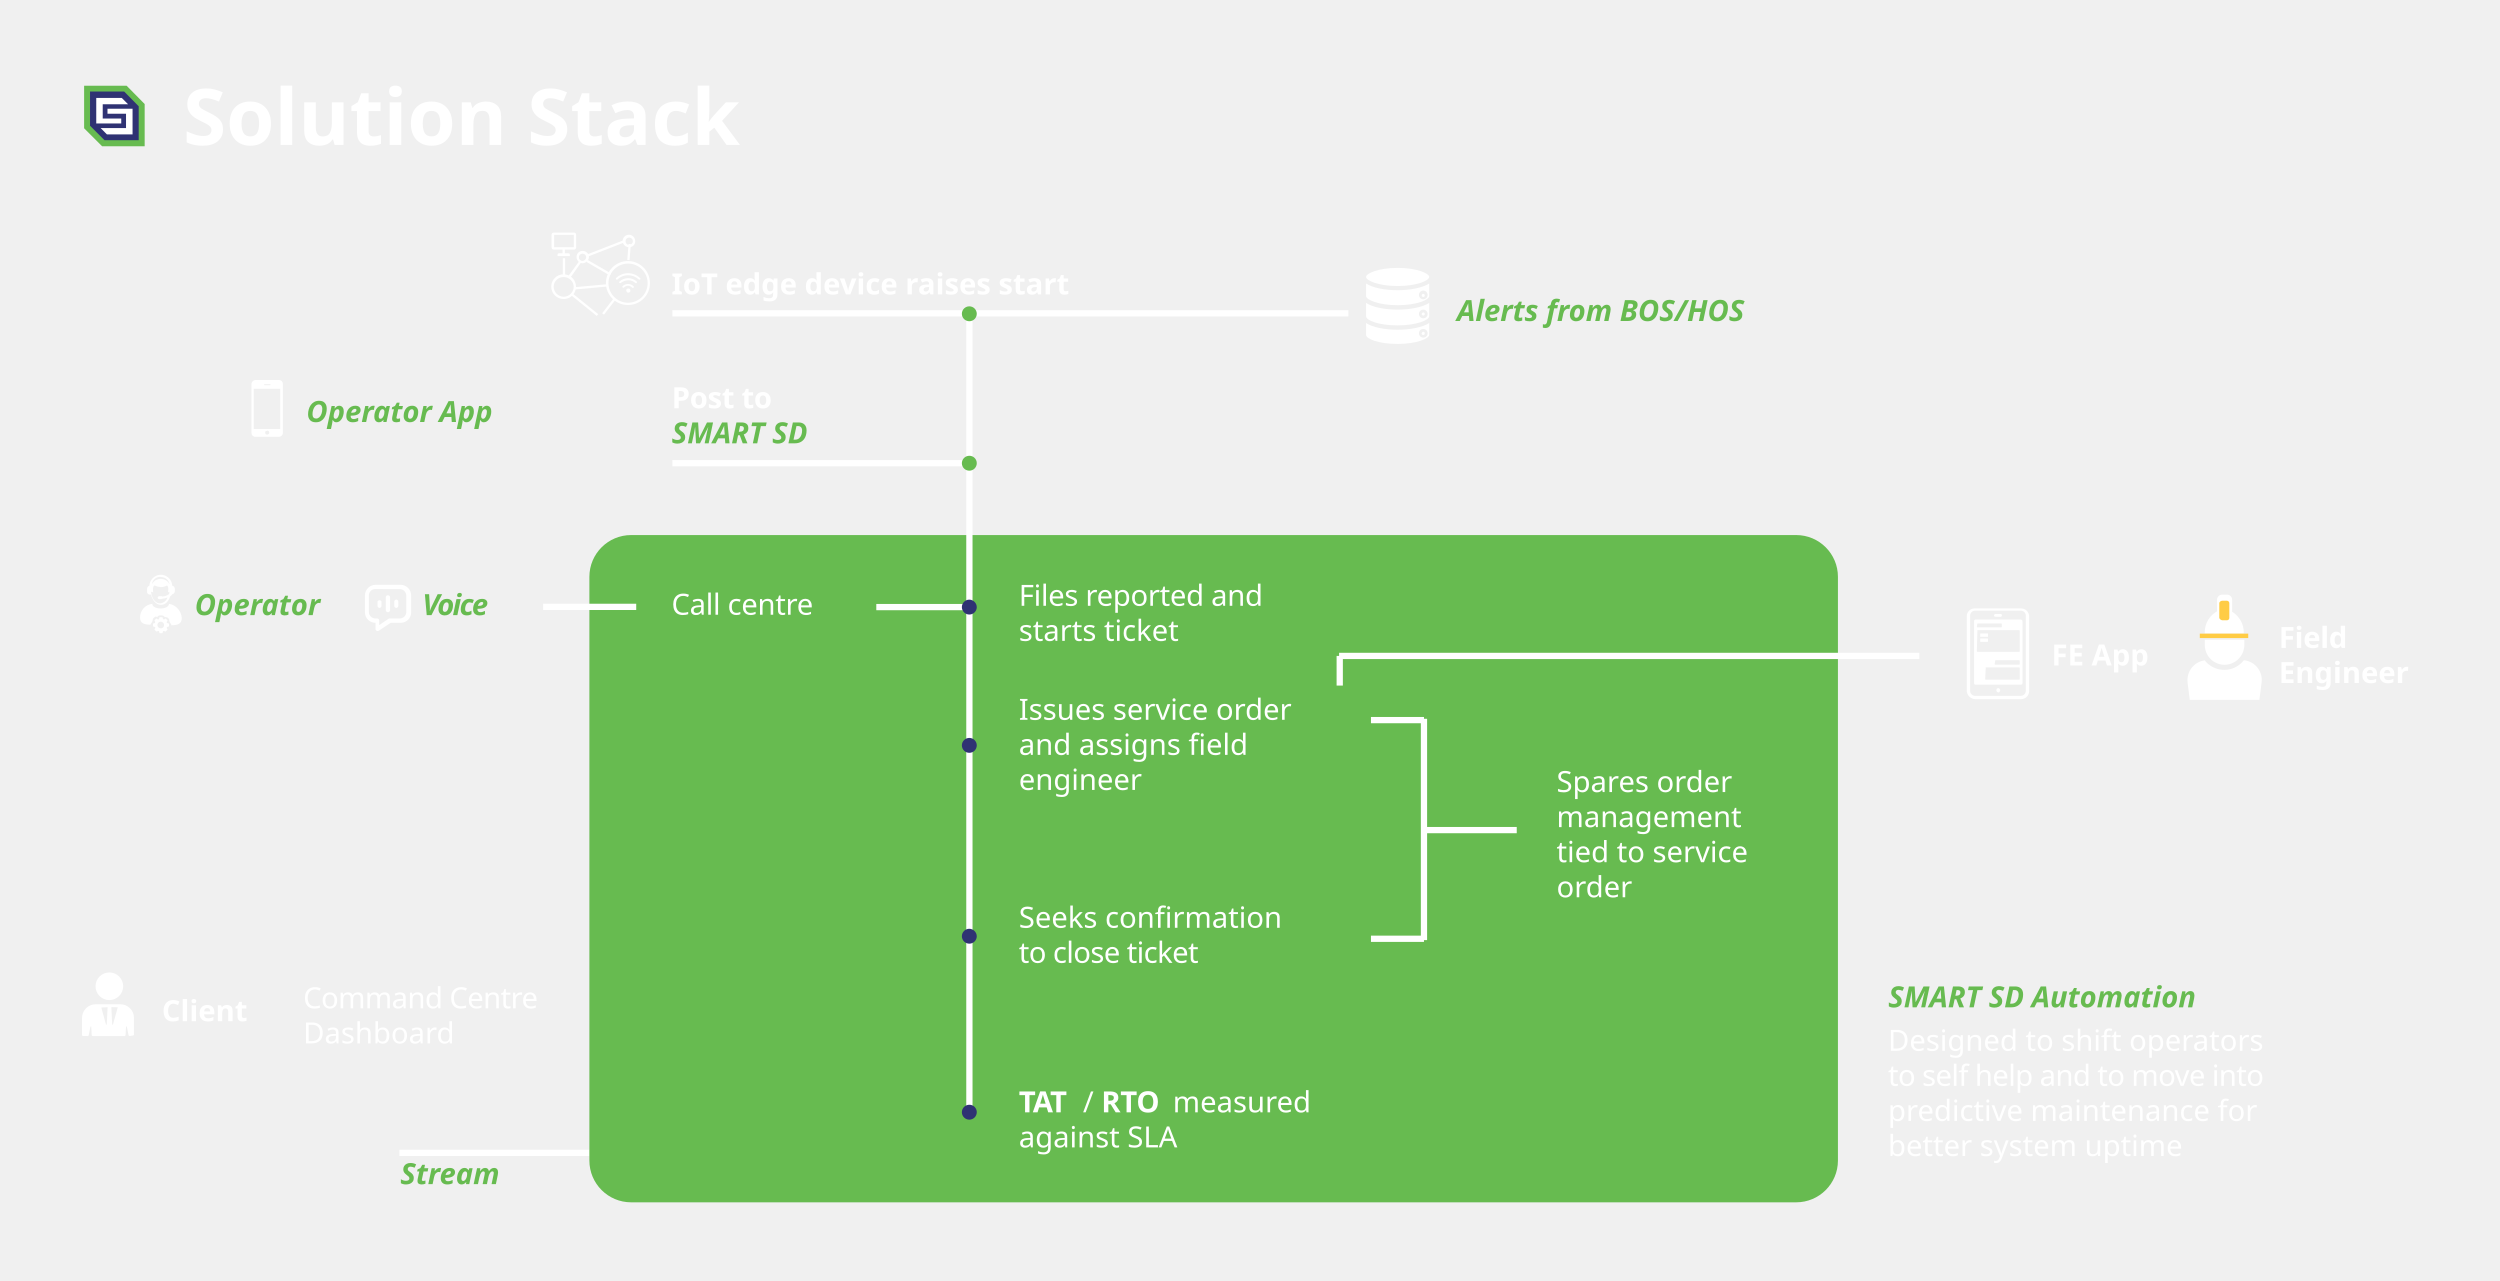
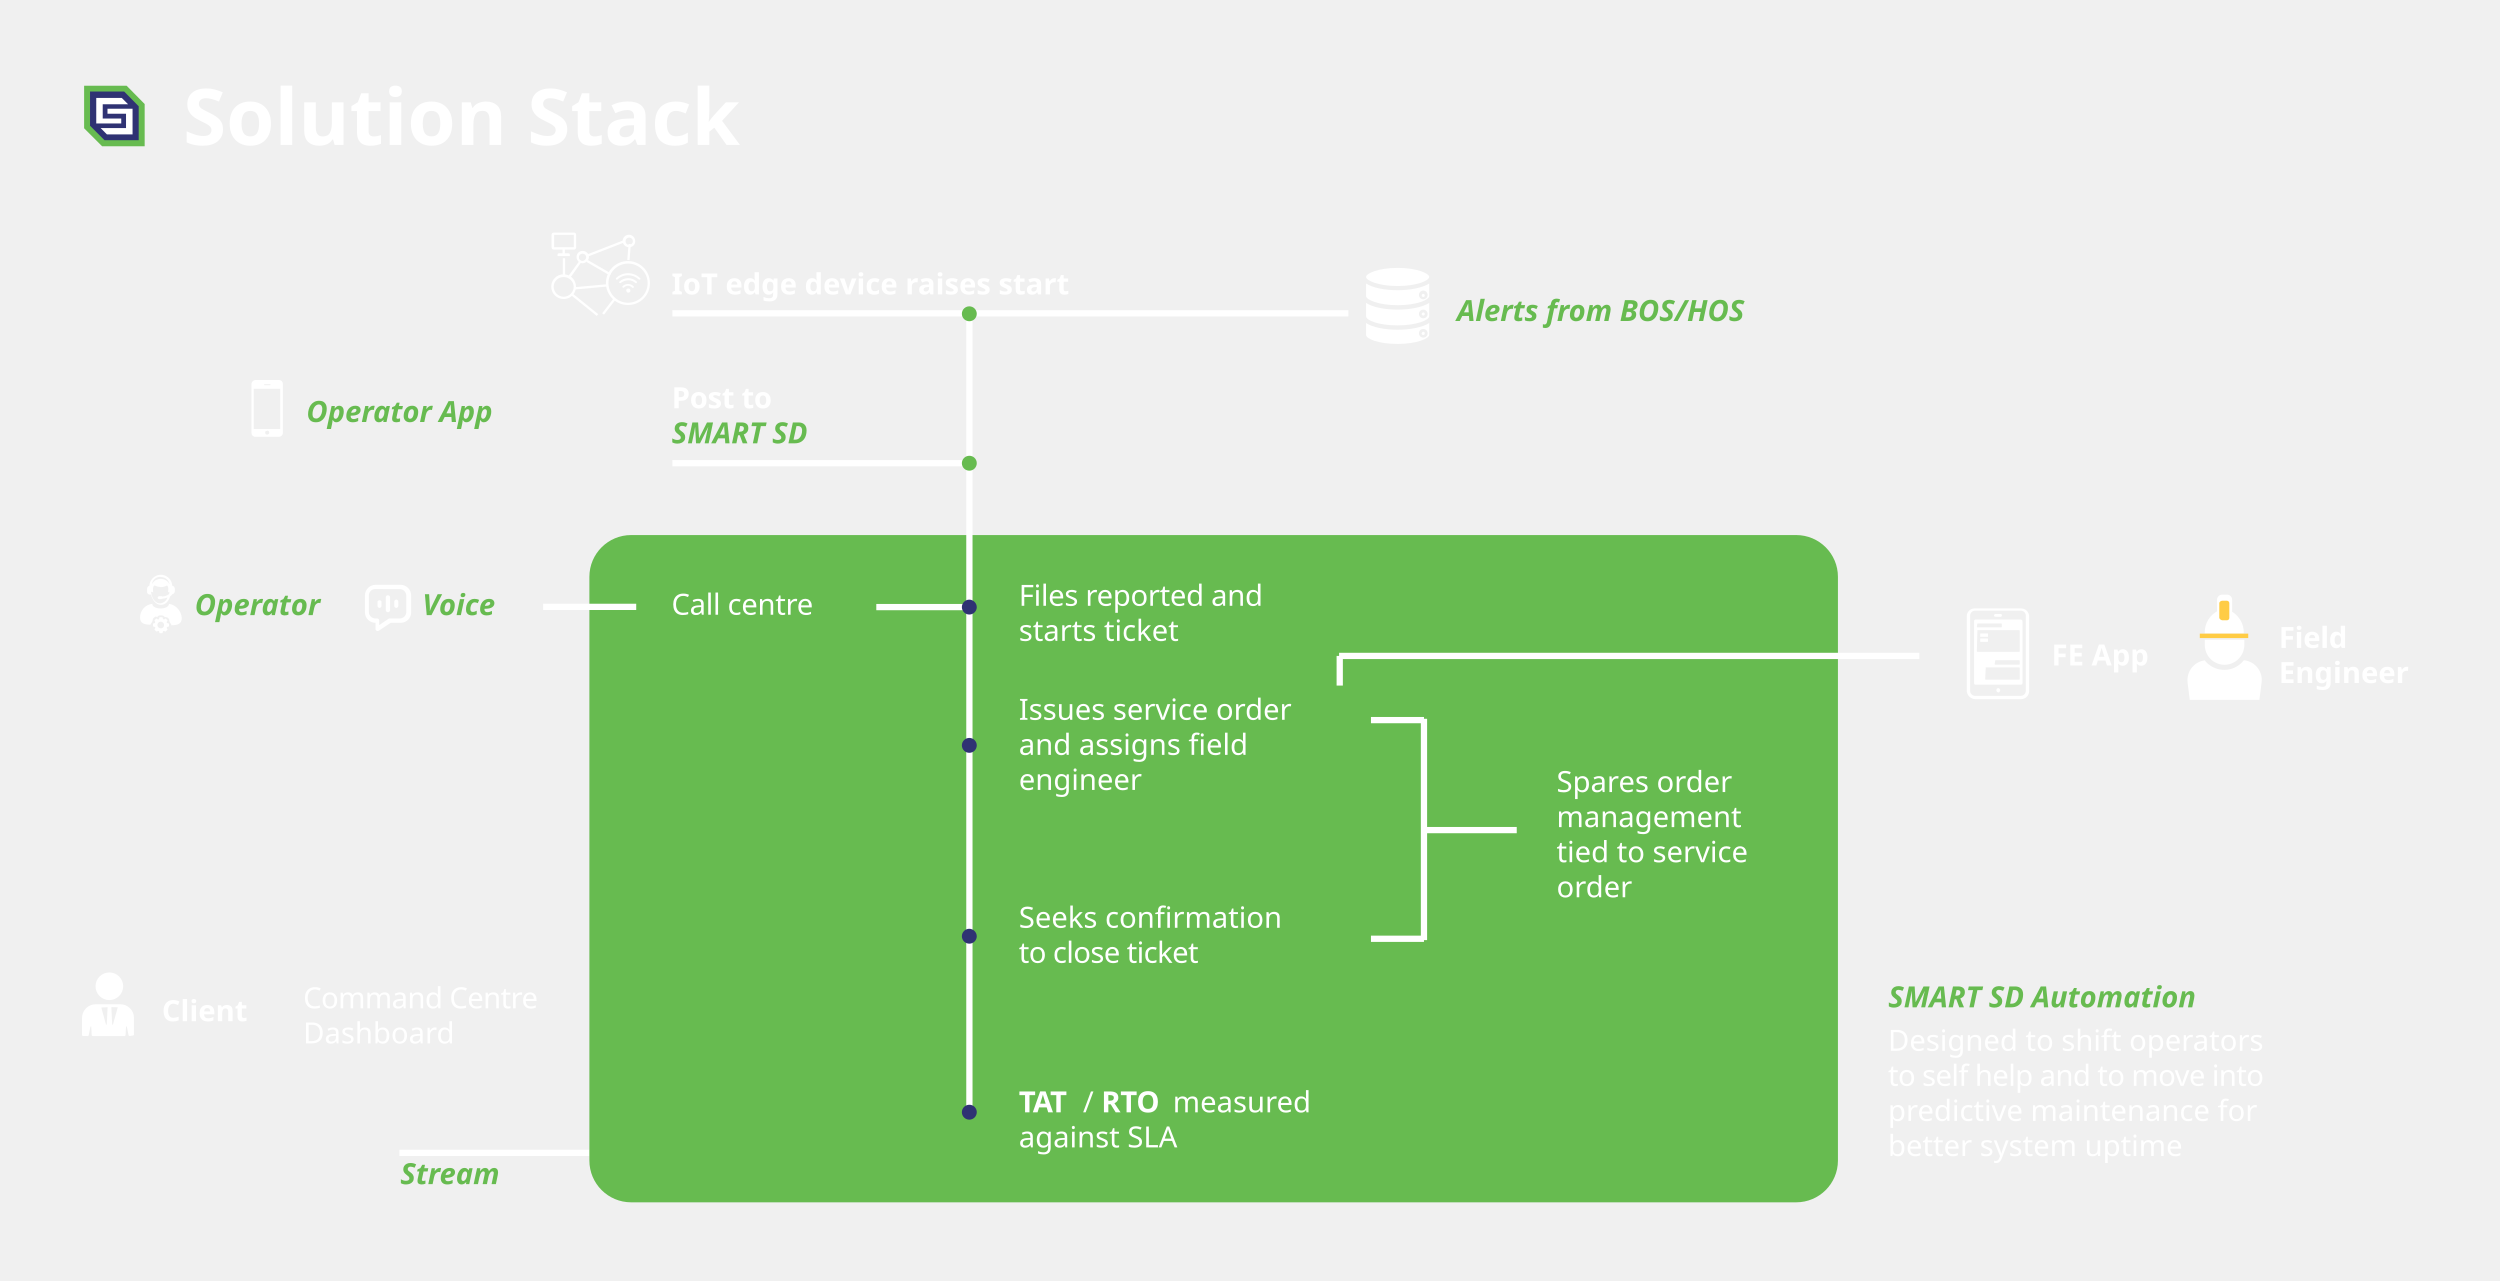
<svg xmlns="http://www.w3.org/2000/svg" id="Layer_1" data-name="Layer 1" viewBox="0 0 1197.39 613.48">
  <defs>
    <style>.cls-1{font-size:37.41px;}.cls-1,.cls-13,.cls-27,.cls-29,.cls-36,.cls-6{fill:#fff;}.cls-1,.cls-36{font-family:Montserrat-Bold, Montserrat;}.cls-1,.cls-32,.cls-36,.cls-7{font-weight:700;}.cls-2{letter-spacing:0.01em;}.cls-3{letter-spacing:0em;}.cls-32,.cls-4,.cls-7{fill:#67bb50;}.cls-5{fill:#2f3273;}.cls-13,.cls-29,.cls-36,.cls-7{font-size:14px;}.cls-32,.cls-7{font-family:Montserrat-BoldItalic, Montserrat;font-style:italic;}.cls-8{letter-spacing:-0.01em;}.cls-9{letter-spacing:-0.01em;}.cls-10{letter-spacing:-0.02em;}.cls-11,.cls-43{letter-spacing:0em;}.cls-12{letter-spacing:0.01em;}.cls-13,.cls-38,.cls-39,.cls-40,.cls-41,.cls-42,.cls-43{font-family:Montserrat-Medium, Montserrat;font-weight:500;}.cls-14{letter-spacing:0em;}.cls-15{letter-spacing:-0.02em;}.cls-16{letter-spacing:-0.01em;}.cls-17{letter-spacing:0em;}.cls-18,.cls-40{letter-spacing:0em;}.cls-19,.cls-41{letter-spacing:-0.01em;}.cls-20,.cls-39{letter-spacing:0em;}.cls-21,.cls-42{letter-spacing:-0.01em;}.cls-22{letter-spacing:0.01em;}.cls-23{letter-spacing:-0.01em;}.cls-24{letter-spacing:-0.01em;}.cls-25{letter-spacing:-0.01em;}.cls-26{fill:none;stroke:#fff;stroke-miterlimit:10;stroke-width:3px;}.cls-27{fill-rule:evenodd;}.cls-28{fill:#ffcc45;}.cls-29{font-family:Montserrat-SemiBold, Montserrat;font-weight:600;}.cls-30{letter-spacing:-0.07em;}.cls-31{letter-spacing:0.01em;}.cls-33{letter-spacing:-0.01em;}.cls-34{letter-spacing:-0.02em;}.cls-35{letter-spacing:-0.02em;}.cls-37{letter-spacing:-0.03em;}.cls-44{letter-spacing:0.08em;}.cls-45{letter-spacing:-0.01em;}.cls-46{letter-spacing:0em;}.cls-47{letter-spacing:-0.01em;}.cls-48{letter-spacing:0.01em;}.cls-49{letter-spacing:0em;}.cls-50{letter-spacing:-0.02em;}.cls-51{letter-spacing:-0.06em;}</style>
  </defs>
  <text class="cls-1" transform="translate(87.7 69.43)">Solution Stack

	</text>
  <polygon class="cls-4" points="40.29 61.44 48.92 70.06 69.29 70.06 69.29 49.83 60.65 41.07 40.29 41.07 40.29 61.44" />
  <polygon class="cls-5" points="43.12 60.23 50.05 67.16 66.43 67.16 66.43 50.9 59.48 43.85 43.12 43.85 43.12 60.23" />
  <polygon class="cls-6" points="49.2 56.77 58.07 56.77 58.07 59.14 46.1 59.14 46.1 46.89 58.31 46.89 61.33 49.93 49.2 49.93 49.2 56.77" />
  <polygon class="cls-6" points="60.36 54.47 51.48 54.47 51.48 52.07 63.49 52.07 63.49 64.38 51.22 64.38 48.19 61.34 60.36 61.34 60.36 54.47" />
  <text class="cls-7" transform="translate(904.38 482.46)">SMART SD Automation
	</text>
  <text class="cls-13" transform="translate(904.27 503.28)">Designed to shift operators
		<tspan class="cls-15" x="0" y="16.8">to self help and to move into</tspan>
    <tspan x="0" y="33.6">predictive maintenance for</tspan>
    <tspan x="0" y="50.4">better system uptime</tspan>
  </text>
  <line class="cls-26" x1="191.29" y1="552.18" x2="282.37" y2="552.18" />
  <rect class="cls-4" x="282.29" y="256.27" width="598" height="319.59" rx="20" />
  <path class="cls-6" d="M80.93,289.22c0,1.27-1.74,2.22-4,2.22s-4-.95-4-2.22a6.54,6.54,0,0,0-5.86,6.49c0,3,2.22,3.49,5.07,3.49v-.32a4.12,4.12,0,0,0,1.11-2.53l.63-.64c.32-.31.63-.47,1-.31a.63.63,0,0,1,.47.16,1.3,1.3,0,0,1,1.27-.8h1a1.61,1.61,0,0,1,1.27.8h.47a2.27,2.27,0,0,1,1,.31l.63.64A3.73,3.73,0,0,0,82,299v.47c2.85,0,5.07-.47,5.07-3.48a7.43,7.43,0,0,0-6.18-6.81" />
  <path class="cls-6" d="M71.59,284.79h.76c.64,2.85,2.54,4.91,4.75,4.91s3.64-1.74,4.44-4.12a2.55,2.55,0,0,0,.95-.95h0a1.57,1.57,0,0,0,1.26-1.42v-1.27a1.57,1.57,0,0,0-1.26-1.42v-.16a5.5,5.5,0,0,0-5.86-5.07,5.6,5.6,0,0,0-5.07,5.07v.16a1.58,1.58,0,0,0-1.11,1.42v1.11a1.4,1.4,0,0,0,1,1.71h.13m5.38-8.39a4.26,4.26,0,0,1,4.28,3.48,4.75,4.75,0,0,0-6.33-2.12h-.11a5.11,5.11,0,0,0-2.06,2.06A4,4,0,0,1,77,276.31m-3.64,7.44s-.47-2.85.63-3.33a10.54,10.54,0,0,0,3,.79,6.32,6.32,0,0,0,3-.79c1,.48.48,3.33.48,3.33a1.31,1.31,0,0,1,.63-.32v.16a2,2,0,0,1-.16,1,5.92,5.92,0,0,1-3.17,1.11.63.63,0,0,0-.47-.16h-1c-.32,0-.79.31-.79.63s.31.79.63.79h.9a.57.57,0,0,0,.48-.16,8.12,8.12,0,0,0,2.69-.63A4.1,4.1,0,0,1,76.63,289c-2.22,0-4-2.37-4.28-5.54a1.36,1.36,0,0,1,1,.32" />
  <path class="cls-6" d="M80.62,298.56l-.64-.15c0-.16-.15-.32-.15-.48l.31-.47a.3.3,0,0,0,0-.43h0l-.63-.63a.52.52,0,0,0-.32-.16c-.16,0-.16,0-.16.16l-.47.31a.68.68,0,0,0-.48-.16l-.15-.63a.36.36,0,0,0-.32-.32h-1a.36.36,0,0,0-.32.32l-.15.63c-.16,0-.32.16-.48.16l-.47-.31a.16.16,0,0,1-.16-.16h0c-.16,0-.16,0-.32.16l-.63.63a.3.3,0,0,0,0,.42h0l.31.47a.56.56,0,0,0-.15.48l-.64.15a.34.34,0,0,0-.31.32v.95a.34.34,0,0,0,.31.32l.64.16c0,.15.15.31.15.47l-.31.48a.3.3,0,0,0,0,.42h0l.63.64a.46.46,0,0,0,.32.15h.16l.47-.31.48.16.15.63a.36.36,0,0,0,.32.32h1a.36.36,0,0,0,.32-.32l.15-.63.48-.16.47.31h.16c.16,0,.16,0,.32-.15l.63-.64a.29.29,0,0,0,0-.42h0l-.31-.48a.55.55,0,0,0,.15-.47l.64-.16a.34.34,0,0,0,.31-.32v-.95a.34.34,0,0,0-.31-.32M77,300.94a1.59,1.59,0,1,1,1.58-1.58,1.48,1.48,0,0,1-1.36,1.58H77" />
  <path class="cls-6" d="M180.81,302.25a1,1,0,0,1-.95-.95v-3a5,5,0,0,1-5.07-4.94h0v-8.2a5.11,5.11,0,0,1,5.07-5.07h12a5.11,5.11,0,0,1,5.07,5.07v8.07a5,5,0,0,1-4.91,5.07h-4.91l-5.7,3.8c-.31,0-.47.16-.63.16m-1.11-20.11a3,3,0,0,0-3,3h0v8.07a3.17,3.17,0,0,0,3,3h1a1,1,0,0,1,.95.95h0v2.22l4.43-3a.7.7,0,0,1,.48-.16h5.06a3.17,3.17,0,0,0,3-3v-8.07a3.17,3.17,0,0,0-3-3Z" />
  <path class="cls-6" d="M185.72,293.22a1,1,0,0,1-.95-1h0v-6c0-.64.31-1.11.95-1.11s1.11.32,1.11,1v6.33a1.07,1.07,0,0,1-1.11.79" />
  <path class="cls-6" d="M189.83,291.17a1,1,0,0,1-1-.95v-2.06a1,1,0,0,1,1-1,.94.94,0,0,1,.94,1h0v2.06a1,1,0,0,1-.95.95h0" />
  <path class="cls-6" d="M181.76,291.17a1,1,0,0,1-.95-.95h0v-2.06a1,1,0,0,1,1.9,0h0v2.06a1,1,0,0,1-1,.95h0" />
  <path class="cls-27" d="M122.35,182h11.24a1.83,1.83,0,0,1,1.9,1.77h0v.13h0v23.42a1.93,1.93,0,0,1-1.9,1.9H122.35a1.83,1.83,0,0,1-1.9-1.77h0V184a2,2,0,0,1,1.87-2h0m5.7,24.22a1,1,0,0,1,.95.95h0a1,1,0,0,1-.95,1,.92.92,0,0,1-1-.89h0c-.16-.63.31-.95,1-.95h0m-1.27-21.85h2.53a.24.24,0,1,0,0-.47h-2.53a.35.35,0,0,0-.32.32.5.5,0,0,0,.32.15m-5.22,1.74h12.66v19.26H121.53Z" />
  <path class="cls-27" d="M274.84,111.39a1,1,0,0,1,1.1,1h0v6.06a1,1,0,0,1-1,1.1h-4.4v1.76h1.76a.69.69,0,0,1,.65.66h0v.66h-5.92v-.66a.69.69,0,0,1,.65-.66h1.76v-1.76h-4.17a1,1,0,0,1-1.1-1h0v-.13h0v-5.93a1,1,0,0,1,1-1.09h9.67Zm-9.44,1.09h9.44v5.93H265.4Z" />
  <path class="cls-27" d="M300.75,145a9.38,9.38,0,1,1,.13,0h-.13m0,1.1a10.54,10.54,0,1,1,10.54-10.54h0A10.4,10.4,0,0,1,301,146.08h-.27" />
  <path class="cls-27" d="M270,142.13a4.87,4.87,0,0,1-4.83-4.83,4.69,4.69,0,0,1,4.78-4.61h0a4.83,4.83,0,0,1,4.84,4.61h0a4.88,4.88,0,0,1-4.84,4.83h0m0,1.1a5.93,5.93,0,1,1,5.93-5.93h0a5.89,5.89,0,0,1-5.84,5.93h0" />
  <path class="cls-27" d="M301.37,117.31a1.76,1.76,0,1,1,1.75-1.75h0c0,.88-.65,1.54-1.75,1.75m0,1.1a3,3,0,1,1,2.85-3.07h0a2.71,2.71,0,0,1-2.35,3h0a2.09,2.09,0,0,1-.5,0" />
  <path class="cls-27" d="M279,125a1.76,1.76,0,1,1,1.76-1.76h0A1.89,1.89,0,0,1,279,125m0,1.1a3,3,0,0,1-2.85-3.07h0a2.82,2.82,0,0,1,2.81-2.85h.26a3,3,0,0,1,2.86,3.07h0A3.28,3.28,0,0,1,279,126.1h0" />
  <rect class="cls-6" x="269.57" y="123.68" width="1.1" height="8.34" />
  <polygon class="cls-6" points="278.35 125.66 277.48 125 272.2 132.25 273.08 133.13 278.35 125.66" />
  <rect class="cls-6" x="286.16" y="121.71" width="1.1" height="12.96" transform="translate(32.34 312.39) rotate(-60)" />
  <rect class="cls-6" x="275.07" y="136.86" width="15.59" height="1.1" transform="translate(-11.31 26.25) rotate(-5.21)" />
  <rect class="cls-6" x="280.5" y="118.45" width="19.11" height="1.1" transform="translate(-23.41 113.22) rotate(-21.25)" />
  <rect class="cls-6" x="297.46" y="120.18" width="7.71" height="1.1" transform="translate(156.94 411.45) rotate(-85.43)" />
  <rect class="cls-6" x="287.09" y="146.25" width="9" height="1.1" transform="translate(-2.65 288.21) rotate(-52.39)" />
  <rect class="cls-6" x="279.55" y="138.2" width="1.1" height="15.59" transform="translate(-9.48 272.15) rotate(-51.07)" />
  <path class="cls-6" d="M300.75,136.86a2.72,2.72,0,0,1,2,.88.47.47,0,1,0,.66-.66h0a3.71,3.71,0,0,0-5.25,0h0a.47.47,0,0,0,.66.66h0a2.7,2.7,0,0,1,2-.88m0,3.29c.66,0,1.1-.22,1.1-.88s-.22-1.09-.88-1.09-1.09.22-1.09.88v.21c.22.66.44.88.87.88m0-5.93a5.08,5.08,0,0,1,3.52,1.32.47.47,0,0,0,.66-.66h0a6.11,6.11,0,0,0-8.35,0,.47.47,0,0,0,.66.66h0a6.27,6.27,0,0,1,3.51-1.32m0-2.41a7.46,7.46,0,0,1,5.06,2c.43.44,1.31-.21.65-.65a8.21,8.21,0,0,0-11.42,0,.46.46,0,0,0,0,.65.45.45,0,0,0,.66,0h0a7.45,7.45,0,0,1,5-2" />
  <path class="cls-6" d="M52.33,479A6.62,6.62,0,1,1,59,472.35h0A6.65,6.65,0,0,1,52.33,479h0" />
  <path class="cls-6" d="M62.16,496.21c-.2,0-.6-.2-.6-.4l-.81-4a.2.2,0,0,0-.2-.2h0a.22.22,0,0,0-.2.2h0l-.2,3.81a.53.53,0,0,1-.47.6H44.51a.54.54,0,0,1-.6-.46v-.14h0l-.2-3.81a.2.2,0,0,0-.2-.2h0a.21.21,0,0,0-.2.2h0l-.81,4c0,.2-.4.6-.6.4h-2a.55.55,0,0,1-.61-.46v-8.16A6.53,6.53,0,0,1,45.67,481H57.54a6.49,6.49,0,0,1,6.62,6.37h0v8a.54.54,0,0,1-.47.6h-.13ZM48.52,482.37h0m0,.2,2.21,8a.2.2,0,0,0,.2.2h0a.18.18,0,0,0,.2-.16v0h0l.4-8v-.2Zm4.81-.2h0l.4,8.23a.2.2,0,0,0,.2.2h0a.18.18,0,0,0,.2-.16s0,0,0,0h0l2.21-8v-.2Z" />
  <path class="cls-6" d="M669.41,148.3c-6,0-12.09-1.14-15.12-3.22v6.43c0,1.89,5.86,4.34,15.12,4.34s15.12-2.64,15.12-4.34v-6.43c-3.22,2.08-9.26,3.22-15.12,3.22m12.28,4.15a2.08,2.08,0,1,1,2.08-2.08h0a2.08,2.08,0,0,1-2.08,2.08h0" />
  <path class="cls-6" d="M669.41,157.93c-6,0-12.09-1.13-15.12-3.21v5.67c0,1.89,5.86,4.34,15.12,4.34s15.12-2.64,15.12-4.34v-5.67c-3.22,2.08-9.26,3.21-15.12,3.21m12.28,3.78a2.08,2.08,0,1,1,2.08-2.08h0a2.08,2.08,0,0,1-2.08,2.08h0" />
  <path class="cls-6" d="M681.65,158.88a.75.75,0,0,1,.76.75.76.76,0,1,1-1.51,0h0c.19-.38.38-.75.75-.75" />
  <path class="cls-6" d="M669.41,137c9.26,0,15.12-2.65,15.12-4.35s-5.86-4.34-15.12-4.34-15.12,2.64-15.12,4.34,5.86,4.35,15.12,4.35" />
  <path class="cls-6" d="M681.65,149.62a.76.76,0,1,1-.75.75h0c.19-.37.38-.75.75-.75" />
  <path class="cls-6" d="M681.65,140.74a.76.76,0,1,1-.75.75h0c.19-.56.38-.75.75-.75" />
  <path class="cls-6" d="M669.41,139c-6,0-12.09-1.14-15.12-3.22v6.05c0,1.7,5.86,4.35,15.12,4.35s15.12-2.65,15.12-4.35v-6.05c-3.22,2.08-9.26,3.22-15.12,3.22m12.28,4.34a2.08,2.08,0,1,1,2.08-2.08h0a2.08,2.08,0,0,1-2.08,2.08h0" />
  <path class="cls-6" d="M946,334.87a4.26,4.26,0,0,1-4-3.73v-36a3.71,3.71,0,0,1,3.68-3.73h22.19a3.87,3.87,0,0,1,4,3.73h0v36a3.87,3.87,0,0,1-4,3.73H946Zm0-42.39a2.4,2.4,0,0,0-2.4,2.4v36a2.4,2.4,0,0,0,2.4,2.4h21.87a2.4,2.4,0,0,0,2.4-2.4v-36a2.4,2.4,0,0,0-2.4-2.4Z" />
  <path class="cls-6" d="M955.83,295.41c-.53,0-.8-.27-.8-.53s.27-.8.54-.8h2.66c.54,0,.8.53.54.8h0a.59.59,0,0,1-.54.53Z" />
  <path class="cls-6" d="M957.22,331.67a1.14,1.14,0,0,1-1.07-1.06,1.21,1.21,0,0,1,.8-1.07h0a1.15,1.15,0,0,1,1.07,1.07,1.2,1.2,0,0,1-.8,1.06" />
  <path class="cls-6" d="M946.29,327.94a.71.71,0,0,1-.8-.61V297.54a.72.72,0,0,1,.63-.8h21.77a.86.86,0,0,1,.8.8v29.6a.73.73,0,0,1-.63.8H946.29Zm4.8-8.27c-.27,0-.27.27,0,0h0l-.27,5.6a.27.27,0,0,0,.27.27h16a.23.23,0,0,0,.26-.21.06.06,0,0,0,0-.06h0v-5.33a.27.27,0,0,0-.26-.27h-16Zm4.53-3.19h0l-.27,1.6a.27.27,0,0,0,.27.26h11.47a.23.23,0,0,0,.26-.21,0,0,0,0,0,0-.05h0v-1.6a.27.27,0,0,0-.26-.27H955.62Zm-8.53-14.67h0l-.27,10.13a.27.27,0,0,0,.27.27h20a.24.24,0,0,0,.26-.21.06.06,0,0,0,0-.06h0v-9.86a.27.27,0,0,0-.26-.27h-20Zm0-3.2h0l-.27,1.6a.27.27,0,0,0,.27.27H958.5a.25.25,0,0,0,.27-.21v-.06h0v-1.33a.27.27,0,0,0-.27-.27H947.09Z" />
  <rect class="cls-6" x="948.42" y="303.41" width="3.73" height="1.6" />
  <rect class="cls-6" x="948.42" y="305.81" width="3.73" height="1.6" />
  <path class="cls-6" d="M1062.94,292.28a11.35,11.35,0,0,0-6.93,11.2h18.67a11.7,11.7,0,0,0-6.94-11.2A7.31,7.31,0,0,0,1062.94,292.28Z" />
  <path class="cls-6" d="M1064.28,284.81h2.4a2.41,2.41,0,0,1,2.4,2.4v9.6a2.4,2.4,0,0,1-2.4,2.4h-2.4a2.39,2.39,0,0,1-2.4-2.4v-9.6A2.4,2.4,0,0,1,1064.28,284.81Z" />
  <path class="cls-6" d="M1065.34,318.41a9.57,9.57,0,0,0,9.6-9.55h0v-2.45H1056v2.4a9.49,9.49,0,0,0,9.33,9.6h0" />
  <path class="cls-6" d="M1074.68,316.28a11.86,11.86,0,0,1-16.54,2.13h0a8,8,0,0,1-2.13-2.13,9.52,9.52,0,0,0-8.26,10.39h0v.27l1.06,8.27h33.33l1.07-8.27a9.51,9.51,0,0,0-8-10.66h-.53" />
  <path class="cls-28" d="M1064.28,297.08h2.4a1.1,1.1,0,0,0,1.06-1.07h0v-7.2a1.14,1.14,0,0,0-1.06-1.07h-2.4c-.54,0-1.34.54-1.34,1.07h0V296a1.81,1.81,0,0,0,1.34,1.07" />
  <polygon class="cls-28" points="1076.81 305.61 1053.61 305.61 1053.61 303.48 1056.55 303.48 1076.81 303.48 1076.81 305.61" />
  <line class="cls-26" x1="419.71" y1="290.77" x2="464.3" y2="290.77" />
  <line class="cls-26" x1="322.04" y1="150.06" x2="645.81" y2="150.06" />
  <line class="cls-26" x1="322.04" y1="221.86" x2="464.3" y2="221.86" />
  <line class="cls-26" x1="464.3" y1="150.06" x2="464.3" y2="534.26" />
  <path class="cls-4" d="M467.83,150.29a3.57,3.57,0,1,1-3.57-3.57,3.57,3.57,0,0,1,3.57,3.57h0" />
  <path class="cls-4" d="M467.83,221.86a3.57,3.57,0,1,1-3.57-3.56h0a3.53,3.53,0,0,1,3.57,3.47h0" />
  <path class="cls-5" d="M467.83,290.77a3.57,3.57,0,1,1-3.57-3.57,3.65,3.65,0,0,1,3.57,3.57h0" />
  <path class="cls-5" d="M467.83,357a3.57,3.57,0,1,1-3.57-3.57,3.57,3.57,0,0,1,3.57,3.57h0" />
  <path class="cls-5" d="M467.83,448.41a3.57,3.57,0,1,1-3.57-3.57h0a3.67,3.67,0,0,1,3.57,3.57" />
  <path class="cls-5" d="M467.83,532.7a3.57,3.57,0,1,1-3.57-3.57h0a3.53,3.53,0,0,1,3.57,3.48h0" />
  <text class="cls-29" transform="translate(321.6 141.01)">IoT edge device raises start
	</text>
  <text class="cls-29" transform="translate(321.71 195.53)">
    <tspan class="cls-21">Post to</tspan>
    <tspan class="cls-32">
      <tspan x="0" y="16.8">SMART SD</tspan>
    </tspan>
  </text>
  <text class="cls-13" transform="translate(321.6 294.44)">
    <tspan class="cls-33">Call centre</tspan>
  </text>
  <text class="cls-13" transform="translate(487.96 290.16)">
    <tspan class="cls-8">Files reported and</tspan>
    <tspan x="0" y="16.8">starts ticket</tspan>
  </text>
  <text class="cls-13" transform="translate(487.96 344.76)">Issues service order
		<tspan x="0" y="16.8">and assigns field</tspan>
    <tspan x="0" y="33.6">engineer</tspan>
  </text>
  <text class="cls-13" transform="translate(487.96 444.36)">Seeks confirmation
		<tspan class="cls-15" x="0" y="16.8">to close ticket</tspan>
  </text>
  <text class="cls-36" transform="translate(487.96 532.76)">
    <tspan class="cls-37">TAT</tspan>
    <tspan class="cls-38" x="27.05" y="0" xml:space="preserve"> / </tspan>
    <tspan class="cls-8" x="39.51" y="0">RTO</tspan>
    <tspan class="cls-40" x="73.75" y="0"> measured</tspan>
    <tspan class="cls-38">
      <tspan class="cls-14" x="0" y="16.8">against SLA</tspan>
    </tspan>
  </text>
  <text class="cls-7" transform="translate(697.82 153.74)">Alerts from BOS/HOS
	</text>
  <text class="cls-13" transform="translate(745.51 379.36)">Spares order
		<tspan x="0" y="16.8">management</tspan>
    <tspan x="0" y="33.6">tied to service</tspan>
    <tspan x="0" y="50.4">order</tspan>
  </text>
  <line class="cls-26" x1="656.63" y1="449.63" x2="682.02" y2="449.63" />
  <line class="cls-26" x1="681.39" y1="397.58" x2="726.45" y2="397.58" />
  <line class="cls-26" x1="656.63" y1="344.9" x2="682.02" y2="344.9" />
  <line class="cls-26" x1="682.02" y1="344.27" x2="682.02" y2="450.27" />
  <line class="cls-26" x1="641.67" y1="328.36" x2="641.67" y2="314.16" />
  <line class="cls-26" x1="641.37" y1="314.16" x2="919.29" y2="314.16" />
  <text class="cls-36" transform="translate(982.6 318.73)">FE App</text>
  <text class="cls-36" transform="translate(1091.47 310.33)">
    <tspan class="cls-47">Field</tspan>
    <tspan x="0" y="16.8">Engineer</tspan>
  </text>
  <text class="cls-7" transform="translate(191.72 567.16)">Stream
	</text>
  <text class="cls-36" transform="translate(77.52 489.11)">Client</text>
  <text class="cls-13" transform="translate(145.2 482.94)">
    <tspan class="cls-50">Command Centre</tspan>
    <tspan x="0" y="16.8">Dashboard</tspan>
  </text>
  <text class="cls-7" transform="translate(146.71 202.11)">Operator App
	</text>
  <text class="cls-7" transform="translate(93.25 294.61)">Operator
	</text>
-   <text class="cls-7" transform="translate(202.25 294.61)">
-     <tspan class="cls-51">Voice</tspan>
-   </text>
+   <text class="cls-7" transform="translate(202.25 294.61)">Voice
+ 	</text>
  <line class="cls-26" x1="260.13" y1="290.66" x2="304.72" y2="290.66" />
</svg>
